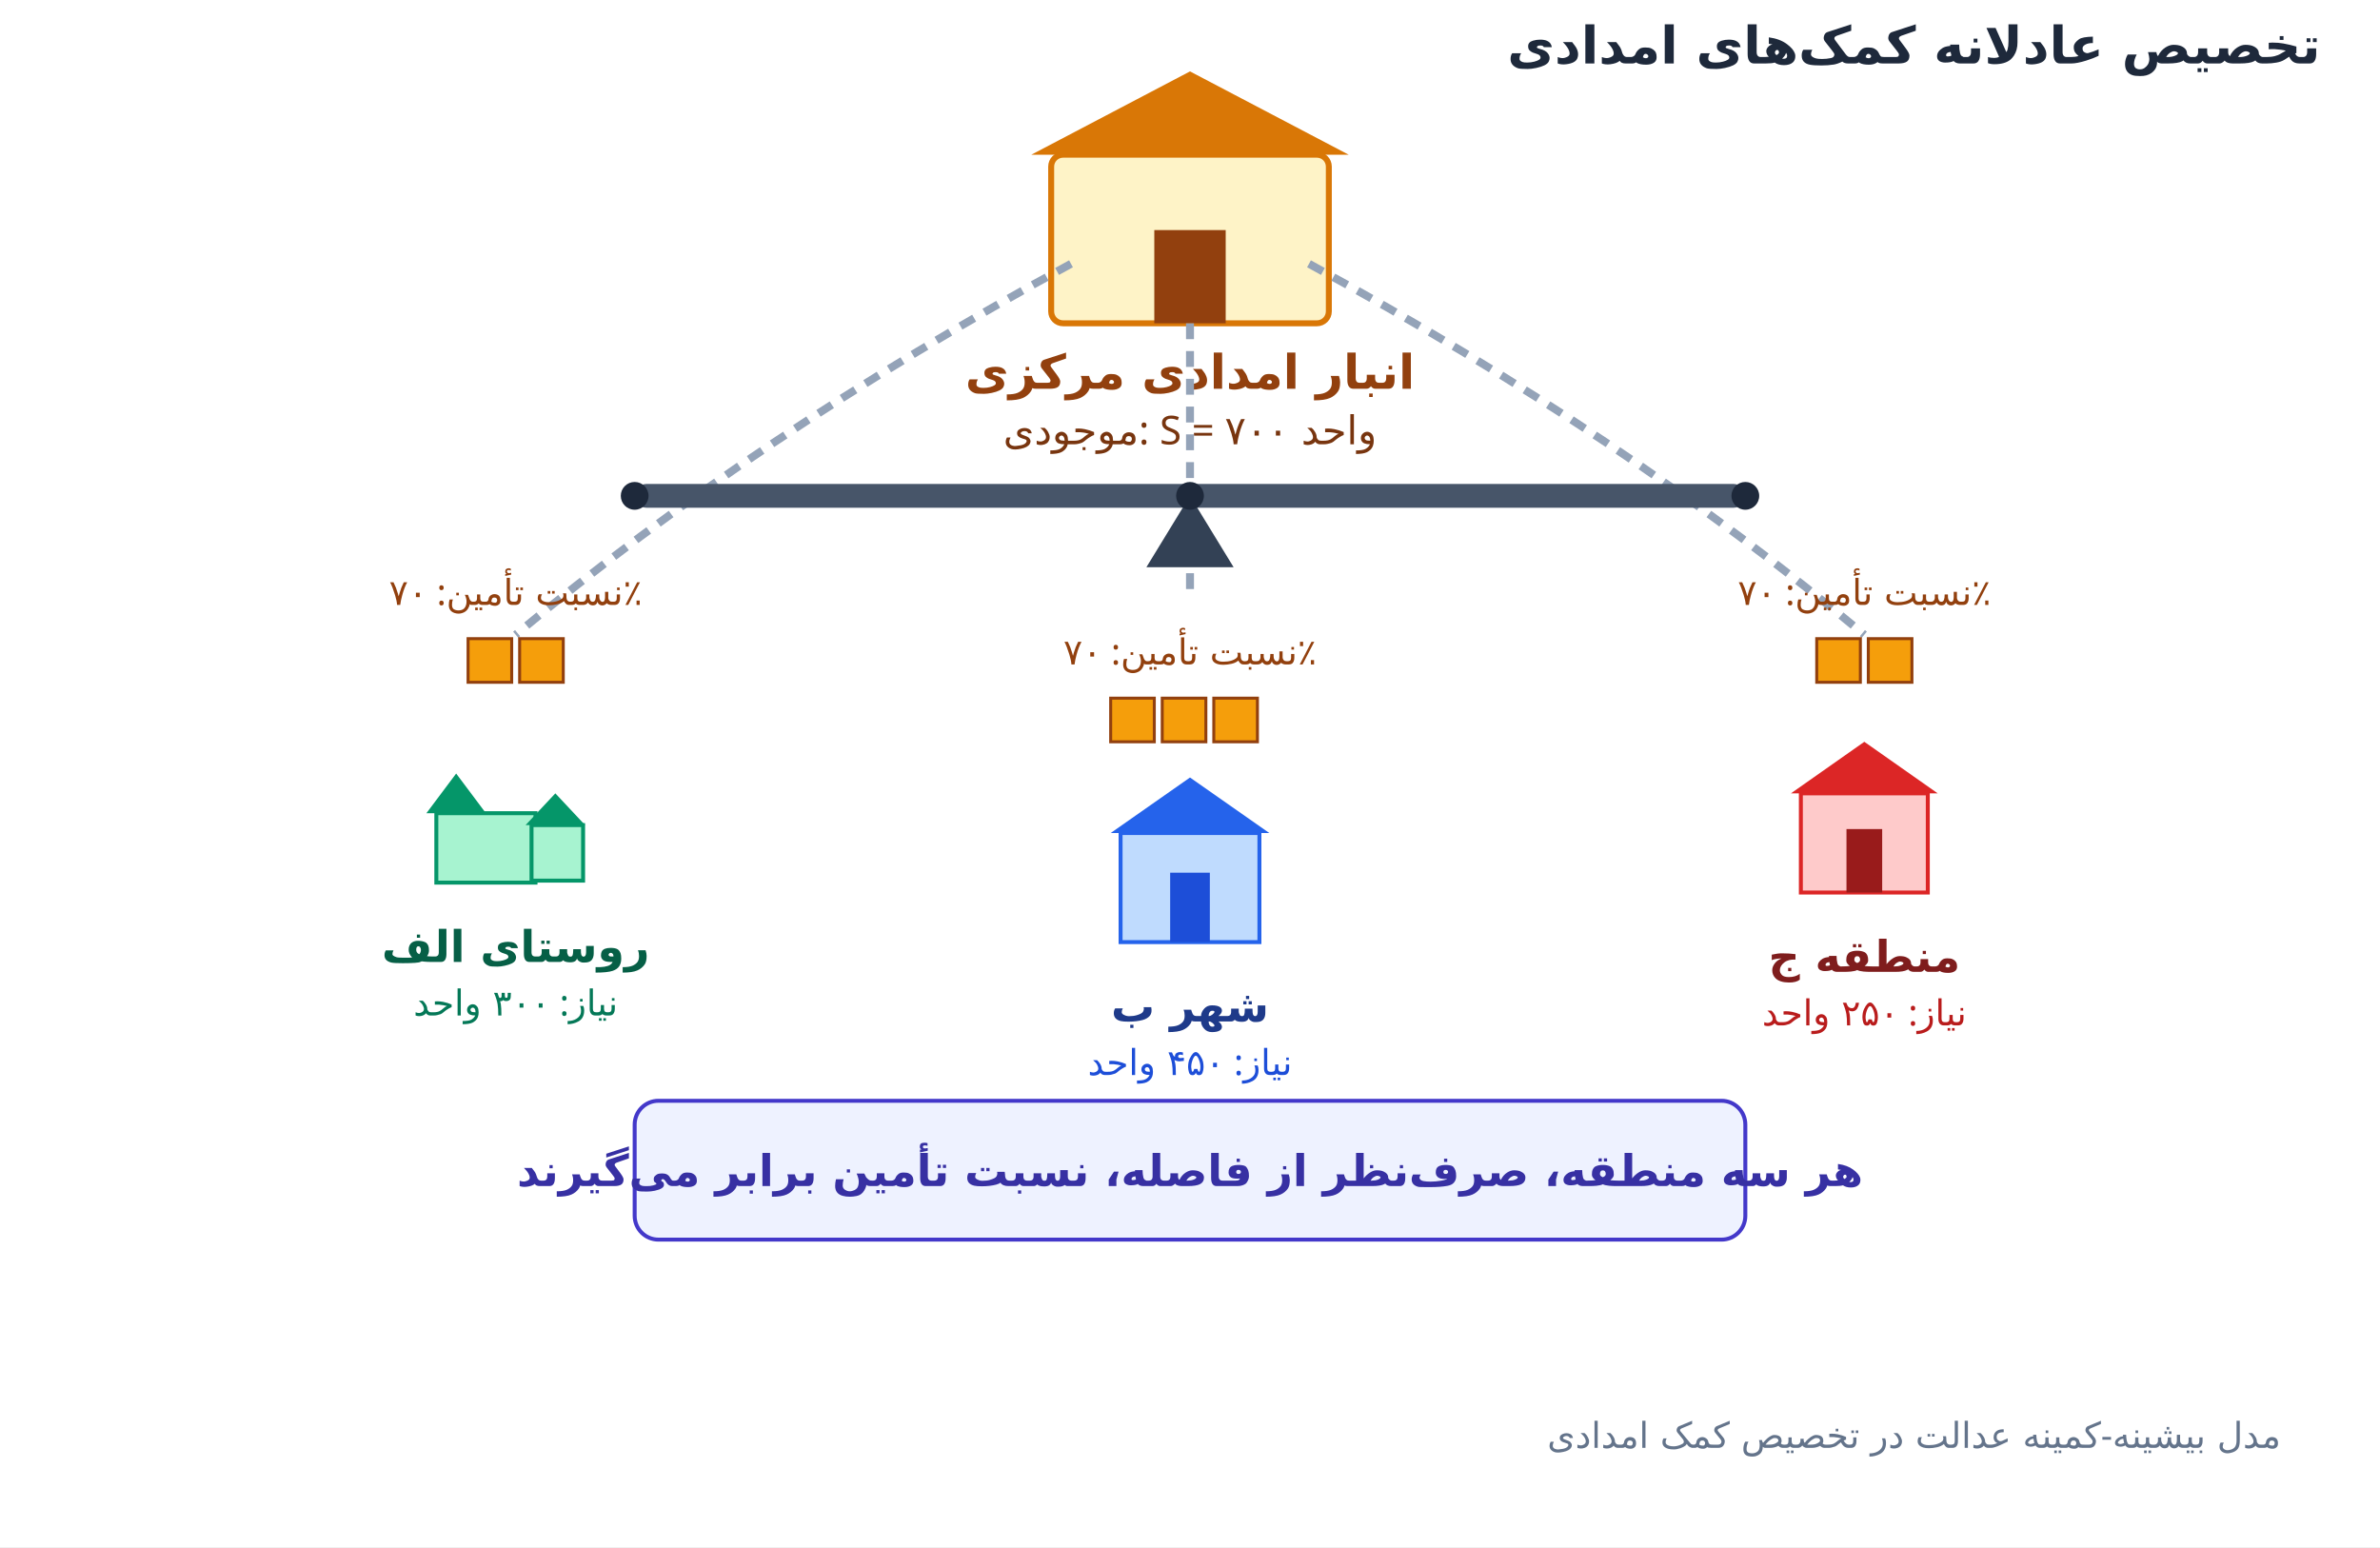
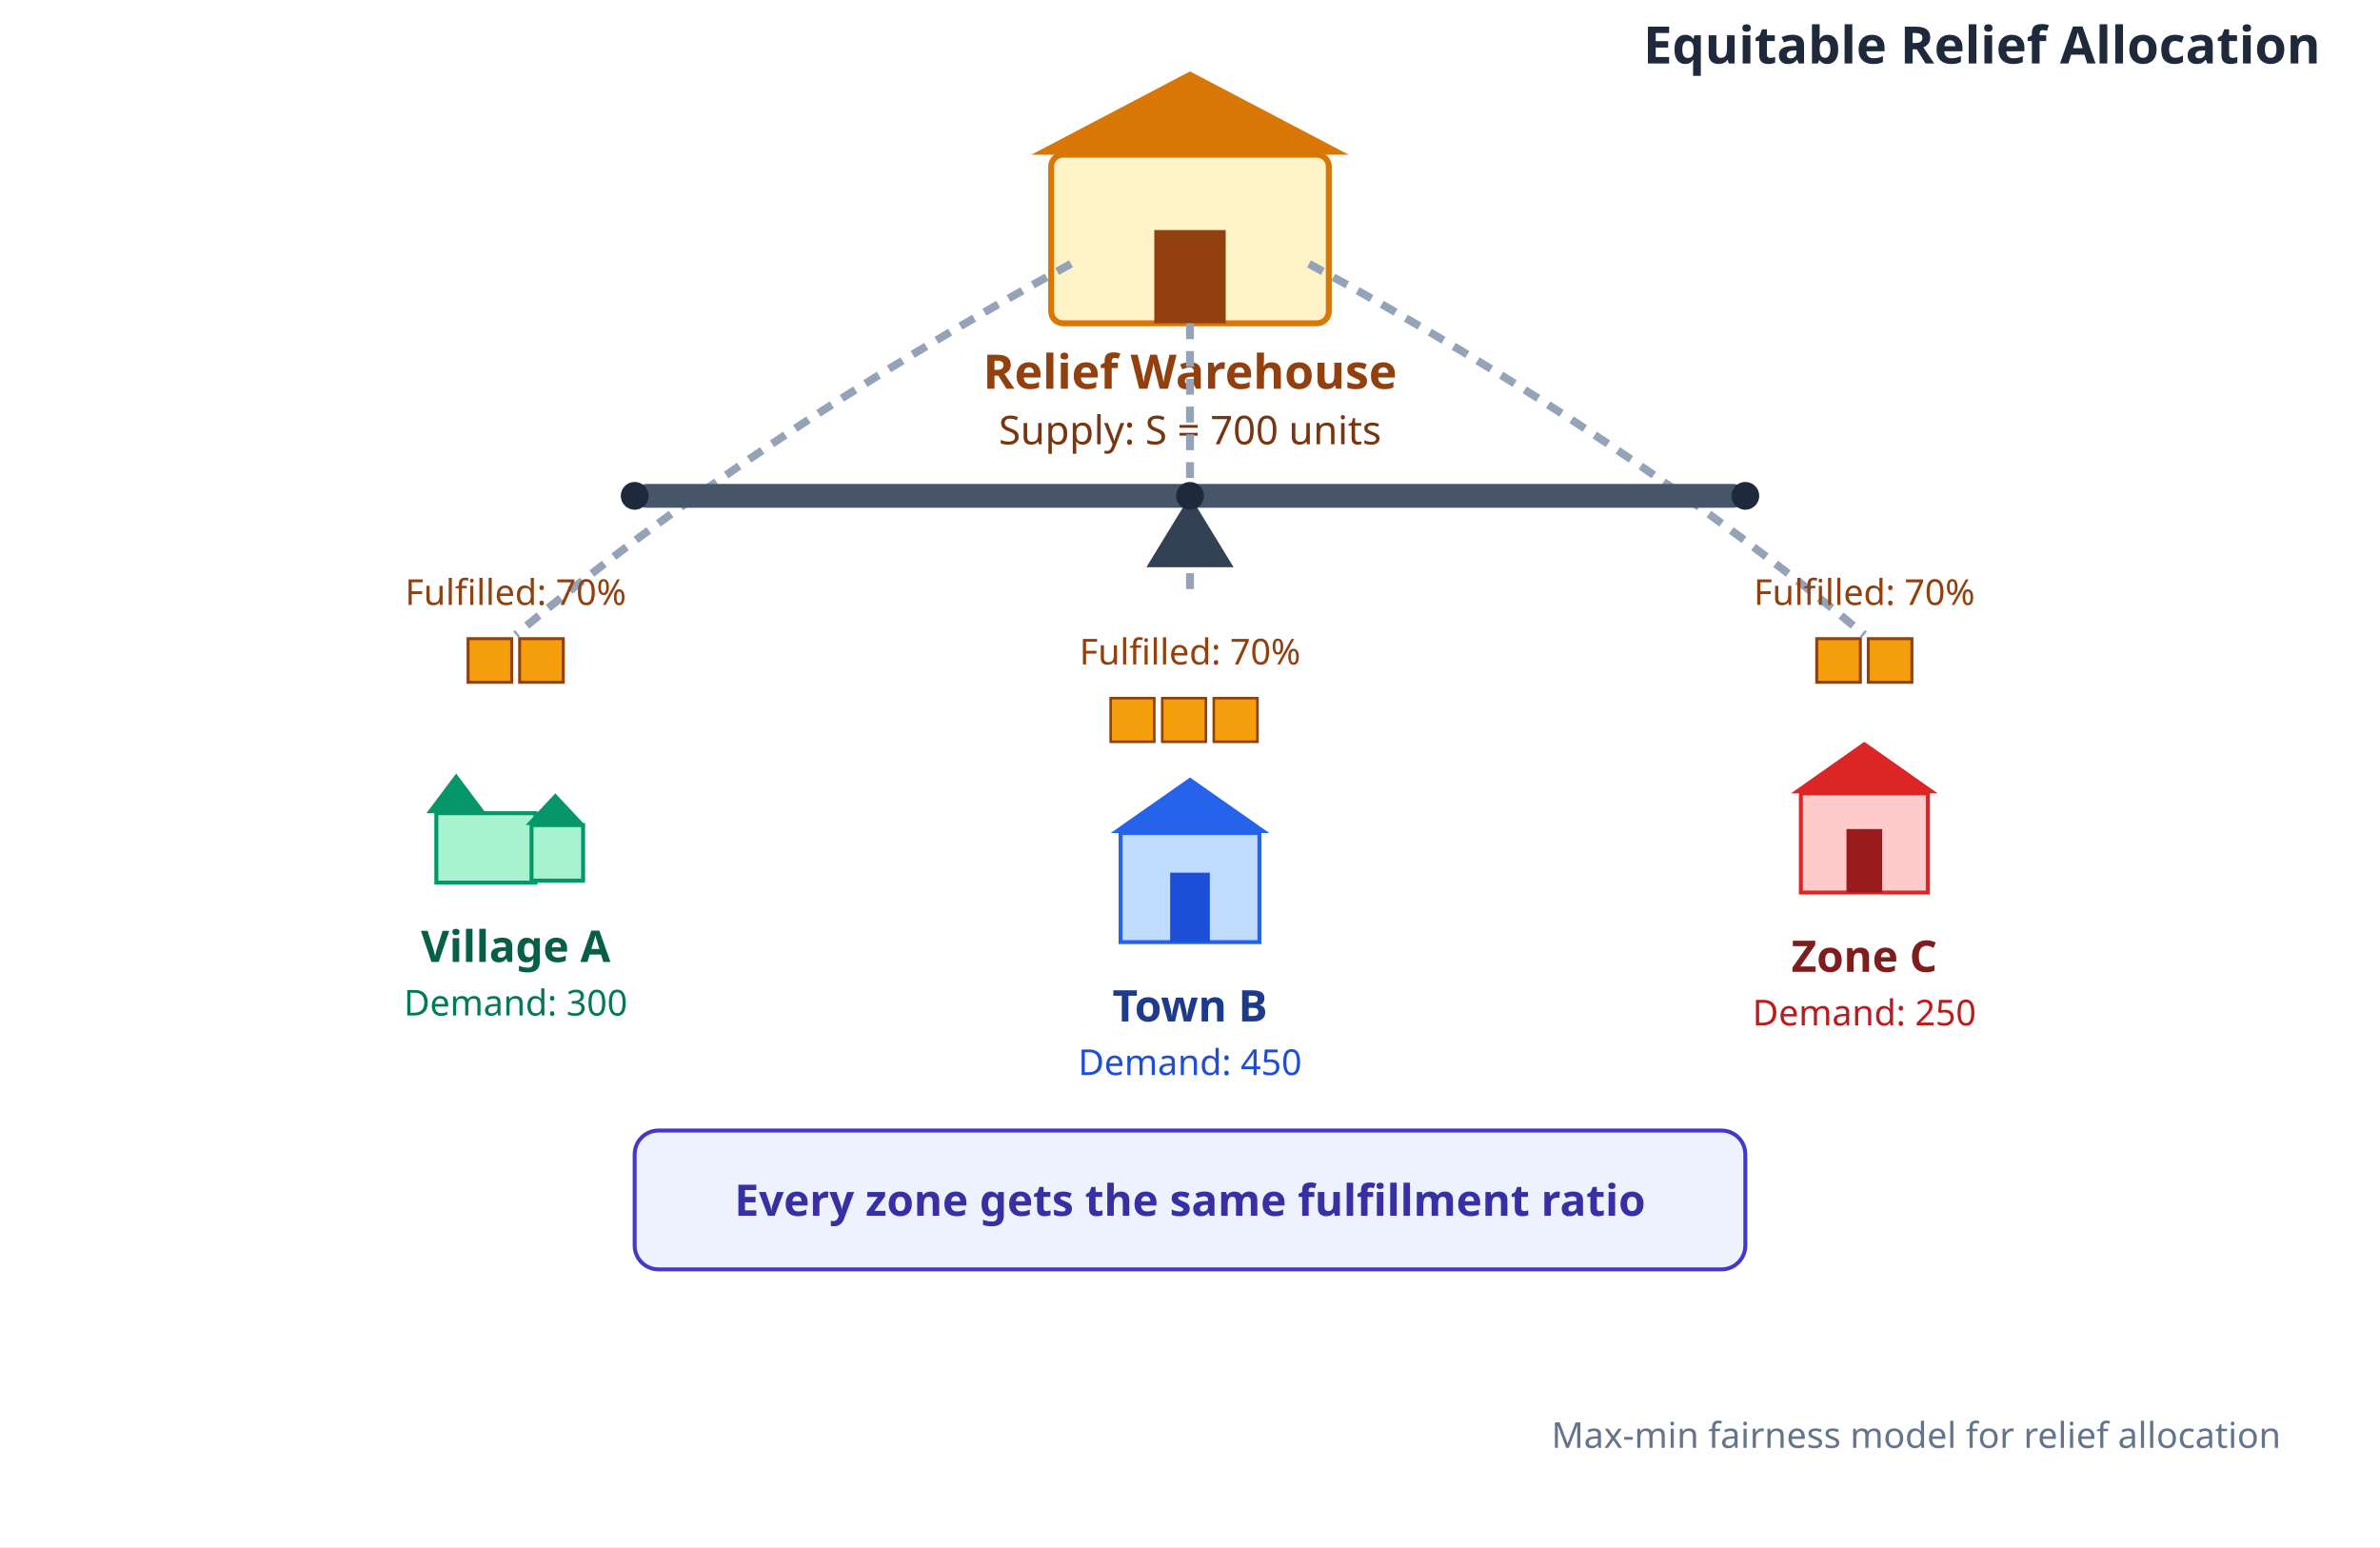
<svg xmlns="http://www.w3.org/2000/svg" width="1200" height="780" viewBox="0 0 1200 780">
  <rect width="1200" height="780" fill="#ffffff" />
-   <text x="1170" y="32" font-family="Vazirmatn" font-size="26" font-weight="700" fill="#1e293b" text-anchor="end">تخصیص عادلانه کمک‌های امدادی</text>
+   <text x="1170" y="32" font-family="Vazirmatn" font-size="26" font-weight="700" fill="#1e293b" text-anchor="end">Equitable Relief Allocation</text>
  <g transform="translate(600,78)">
    <rect x="-70" y="0" width="140" height="85" fill="#fef3c7" stroke="#d97706" stroke-width="3" rx="6" />
    <polygon points="-80,0 0,-42 80,0" fill="#d97706" />
    <rect x="-18" y="38" width="36" height="47" fill="#92400e" />
-     <text x="0" y="118" font-family="Vazirmatn" font-size="24" font-weight="700" fill="#92400e" text-anchor="middle">انبار امدادی مرکزی</text>
-     <text x="0" y="146" font-family="Vazirmatn" font-size="20" fill="#78350f" text-anchor="middle">موجودی: S = ۷۰۰ واحد</text>
+     <text x="0" y="118" font-family="Vazirmatn" font-size="24" font-weight="700" fill="#92400e" text-anchor="middle">Relief Warehouse</text>
+     <text x="0" y="146" font-family="Vazirmatn" font-size="20" fill="#78350f" text-anchor="middle">Supply: S = 700 units</text>
  </g>
  <path d="M 540 133 Q 380 220 260 320" fill="none" stroke="#94a3b8" stroke-width="4" stroke-dasharray="8,6" />
  <path d="M 600 163 L 600 300" fill="none" stroke="#94a3b8" stroke-width="4" stroke-dasharray="8,6" />
  <path d="M 660 133 Q 820 220 940 320" fill="none" stroke="#94a3b8" stroke-width="4" stroke-dasharray="8,6" />
  <g transform="translate(600,250)">
    <polygon points="0,0 -22,36 22,36" fill="#334155" />
    <rect x="-280" y="-6" width="560" height="12" rx="6" fill="#475569" />
    <circle cx="-280" cy="0" r="7" fill="#1e293b" />
    <circle cx="0" cy="0" r="7" fill="#1e293b" />
    <circle cx="280" cy="0" r="7" fill="#1e293b" />
  </g>
  <g transform="translate(260,400)">
-     <text x="0" y="-95" font-family="Vazirmatn" font-size="18" fill="#92400e" text-anchor="middle">نسبت تأمین: ۷۰٪</text>
+     <text x="0" y="-95" font-family="Vazirmatn" font-size="18" fill="#92400e" text-anchor="middle">Fulfilled: 70%</text>
    <g transform="translate(-24,-78)">
      <rect width="22" height="22" fill="#f59e0b" stroke="#92400e" stroke-width="1.5" />
    </g>
    <g transform="translate(2,-78)">
      <rect width="22" height="22" fill="#f59e0b" stroke="#92400e" stroke-width="1.5" />
    </g>
    <polygon points="-30,-10 -45,10 -15,10" fill="#059669" />
    <rect x="-40" y="10" width="50" height="35" fill="#a7f3d0" stroke="#059669" stroke-width="2" />
    <polygon points="20,0 5,16 35,16" fill="#059669" />
    <rect x="8" y="16" width="26" height="28" fill="#a7f3d0" stroke="#059669" stroke-width="2" />
-     <text x="0" y="85" font-family="Vazirmatn" font-size="22" font-weight="700" fill="#065f46" text-anchor="middle">روستای الف</text>
-     <text x="0" y="112" font-family="Vazirmatn" font-size="18" fill="#047857" text-anchor="middle">نیاز: ۳۰۰ واحد</text>
+     <text x="0" y="85" font-family="Vazirmatn" font-size="22" font-weight="700" fill="#065f46" text-anchor="middle">Village A</text>
+     <text x="0" y="112" font-family="Vazirmatn" font-size="18" fill="#047857" text-anchor="middle">Demand: 300</text>
  </g>
  <g transform="translate(600,420)">
-     <text x="0" y="-85" font-family="Vazirmatn" font-size="18" fill="#92400e" text-anchor="middle">نسبت تأمین: ۷۰٪</text>
+     <text x="0" y="-85" font-family="Vazirmatn" font-size="18" fill="#92400e" text-anchor="middle">Fulfilled: 70%</text>
    <g transform="translate(-40,-68)">
-       <rect width="22" height="22" fill="#f59e0b" stroke="#92400e" stroke-width="1.5" />
+       <rect width="22" height="22" fill="#f59e0b" stroke="#92400e" stroke-width="1.3" />
    </g>
    <g transform="translate(-14,-68)">
-       <rect width="22" height="22" fill="#f59e0b" stroke="#92400e" stroke-width="1.5" />
+       <rect width="22" height="22" fill="#f59e0b" stroke="#92400e" stroke-width="1.3" />
    </g>
    <g transform="translate(12,-68)">
-       <rect width="22" height="22" fill="#f59e0b" stroke="#92400e" stroke-width="1.5" />
+       <rect width="22" height="22" fill="#f59e0b" stroke="#92400e" stroke-width="1.3" />
    </g>
    <rect x="-35" y="0" width="70" height="55" fill="#bfdbfe" stroke="#2563eb" stroke-width="2" />
    <polygon points="-40,0 0,-28 40,0" fill="#2563eb" />
    <rect x="-10" y="20" width="20" height="35" fill="#1d4ed8" />
-     <text x="0" y="95" font-family="Vazirmatn" font-size="22" font-weight="700" fill="#1e3a8a" text-anchor="middle">شهر ب</text>
-     <text x="0" y="122" font-family="Vazirmatn" font-size="18" fill="#1d4ed8" text-anchor="middle">نیاز: ۴۵۰ واحد</text>
+     <text x="0" y="95" font-family="Vazirmatn" font-size="22" font-weight="700" fill="#1e3a8a" text-anchor="middle">Town B</text>
+     <text x="0" y="122" font-family="Vazirmatn" font-size="18" fill="#1d4ed8" text-anchor="middle">Demand: 450</text>
  </g>
  <g transform="translate(940,400)">
-     <text x="0" y="-95" font-family="Vazirmatn" font-size="18" fill="#92400e" text-anchor="middle">نسبت تأمین: ۷۰٪</text>
+     <text x="0" y="-95" font-family="Vazirmatn" font-size="18" fill="#92400e" text-anchor="middle">Fulfilled: 70%</text>
    <g transform="translate(-24,-78)">
      <rect width="22" height="22" fill="#f59e0b" stroke="#92400e" stroke-width="1.5" />
    </g>
    <g transform="translate(2,-78)">
      <rect width="22" height="22" fill="#f59e0b" stroke="#92400e" stroke-width="1.5" />
    </g>
    <rect x="-32" y="0" width="64" height="50" fill="#fecaca" stroke="#dc2626" stroke-width="2" />
    <polygon points="-37,0 0,-26 37,0" fill="#dc2626" />
    <rect x="-9" y="18" width="18" height="32" fill="#991b1b" />
-     <text x="0" y="90" font-family="Vazirmatn" font-size="22" font-weight="700" fill="#7f1d1d" text-anchor="middle">منطقه ج</text>
-     <text x="0" y="117" font-family="Vazirmatn" font-size="18" fill="#b91c1c" text-anchor="middle">نیاز: ۲۵۰ واحد</text>
+     <text x="0" y="90" font-family="Vazirmatn" font-size="22" font-weight="700" fill="#7f1d1d" text-anchor="middle">Zone C</text>
+     <text x="0" y="117" font-family="Vazirmatn" font-size="18" fill="#b91c1c" text-anchor="middle">Demand: 250</text>
  </g>
-   <g transform="translate(600,590)">
+   <g transform="translate(600,605)">
    <rect x="-280" y="-35" width="560" height="70" rx="12" fill="#eef2ff" stroke="#4338ca" stroke-width="2" />
-     <text x="0" y="8" font-family="Vazirmatn" font-size="22" font-weight="700" fill="#3730a3" text-anchor="middle">هر سه منطقه، صرف‌نظر از فاصله، نسبت تأمین برابر می‌گیرند</text>
+     <text x="0" y="8" font-family="Vazirmatn" font-size="22" font-weight="700" fill="#3730a3" text-anchor="middle">Every zone gets the same fulfillment ratio</text>
  </g>
-   <text x="1150" y="730" font-family="Vazirmatn" font-size="18" fill="#64748b" text-anchor="end">مدل بیشینه-کمینه عدالت در تخصیص کمک امدادی</text>
+   <text x="1150" y="730" font-family="Vazirmatn" font-size="18" fill="#64748b" text-anchor="end">Max-min fairness model for relief allocation</text>
</svg>
